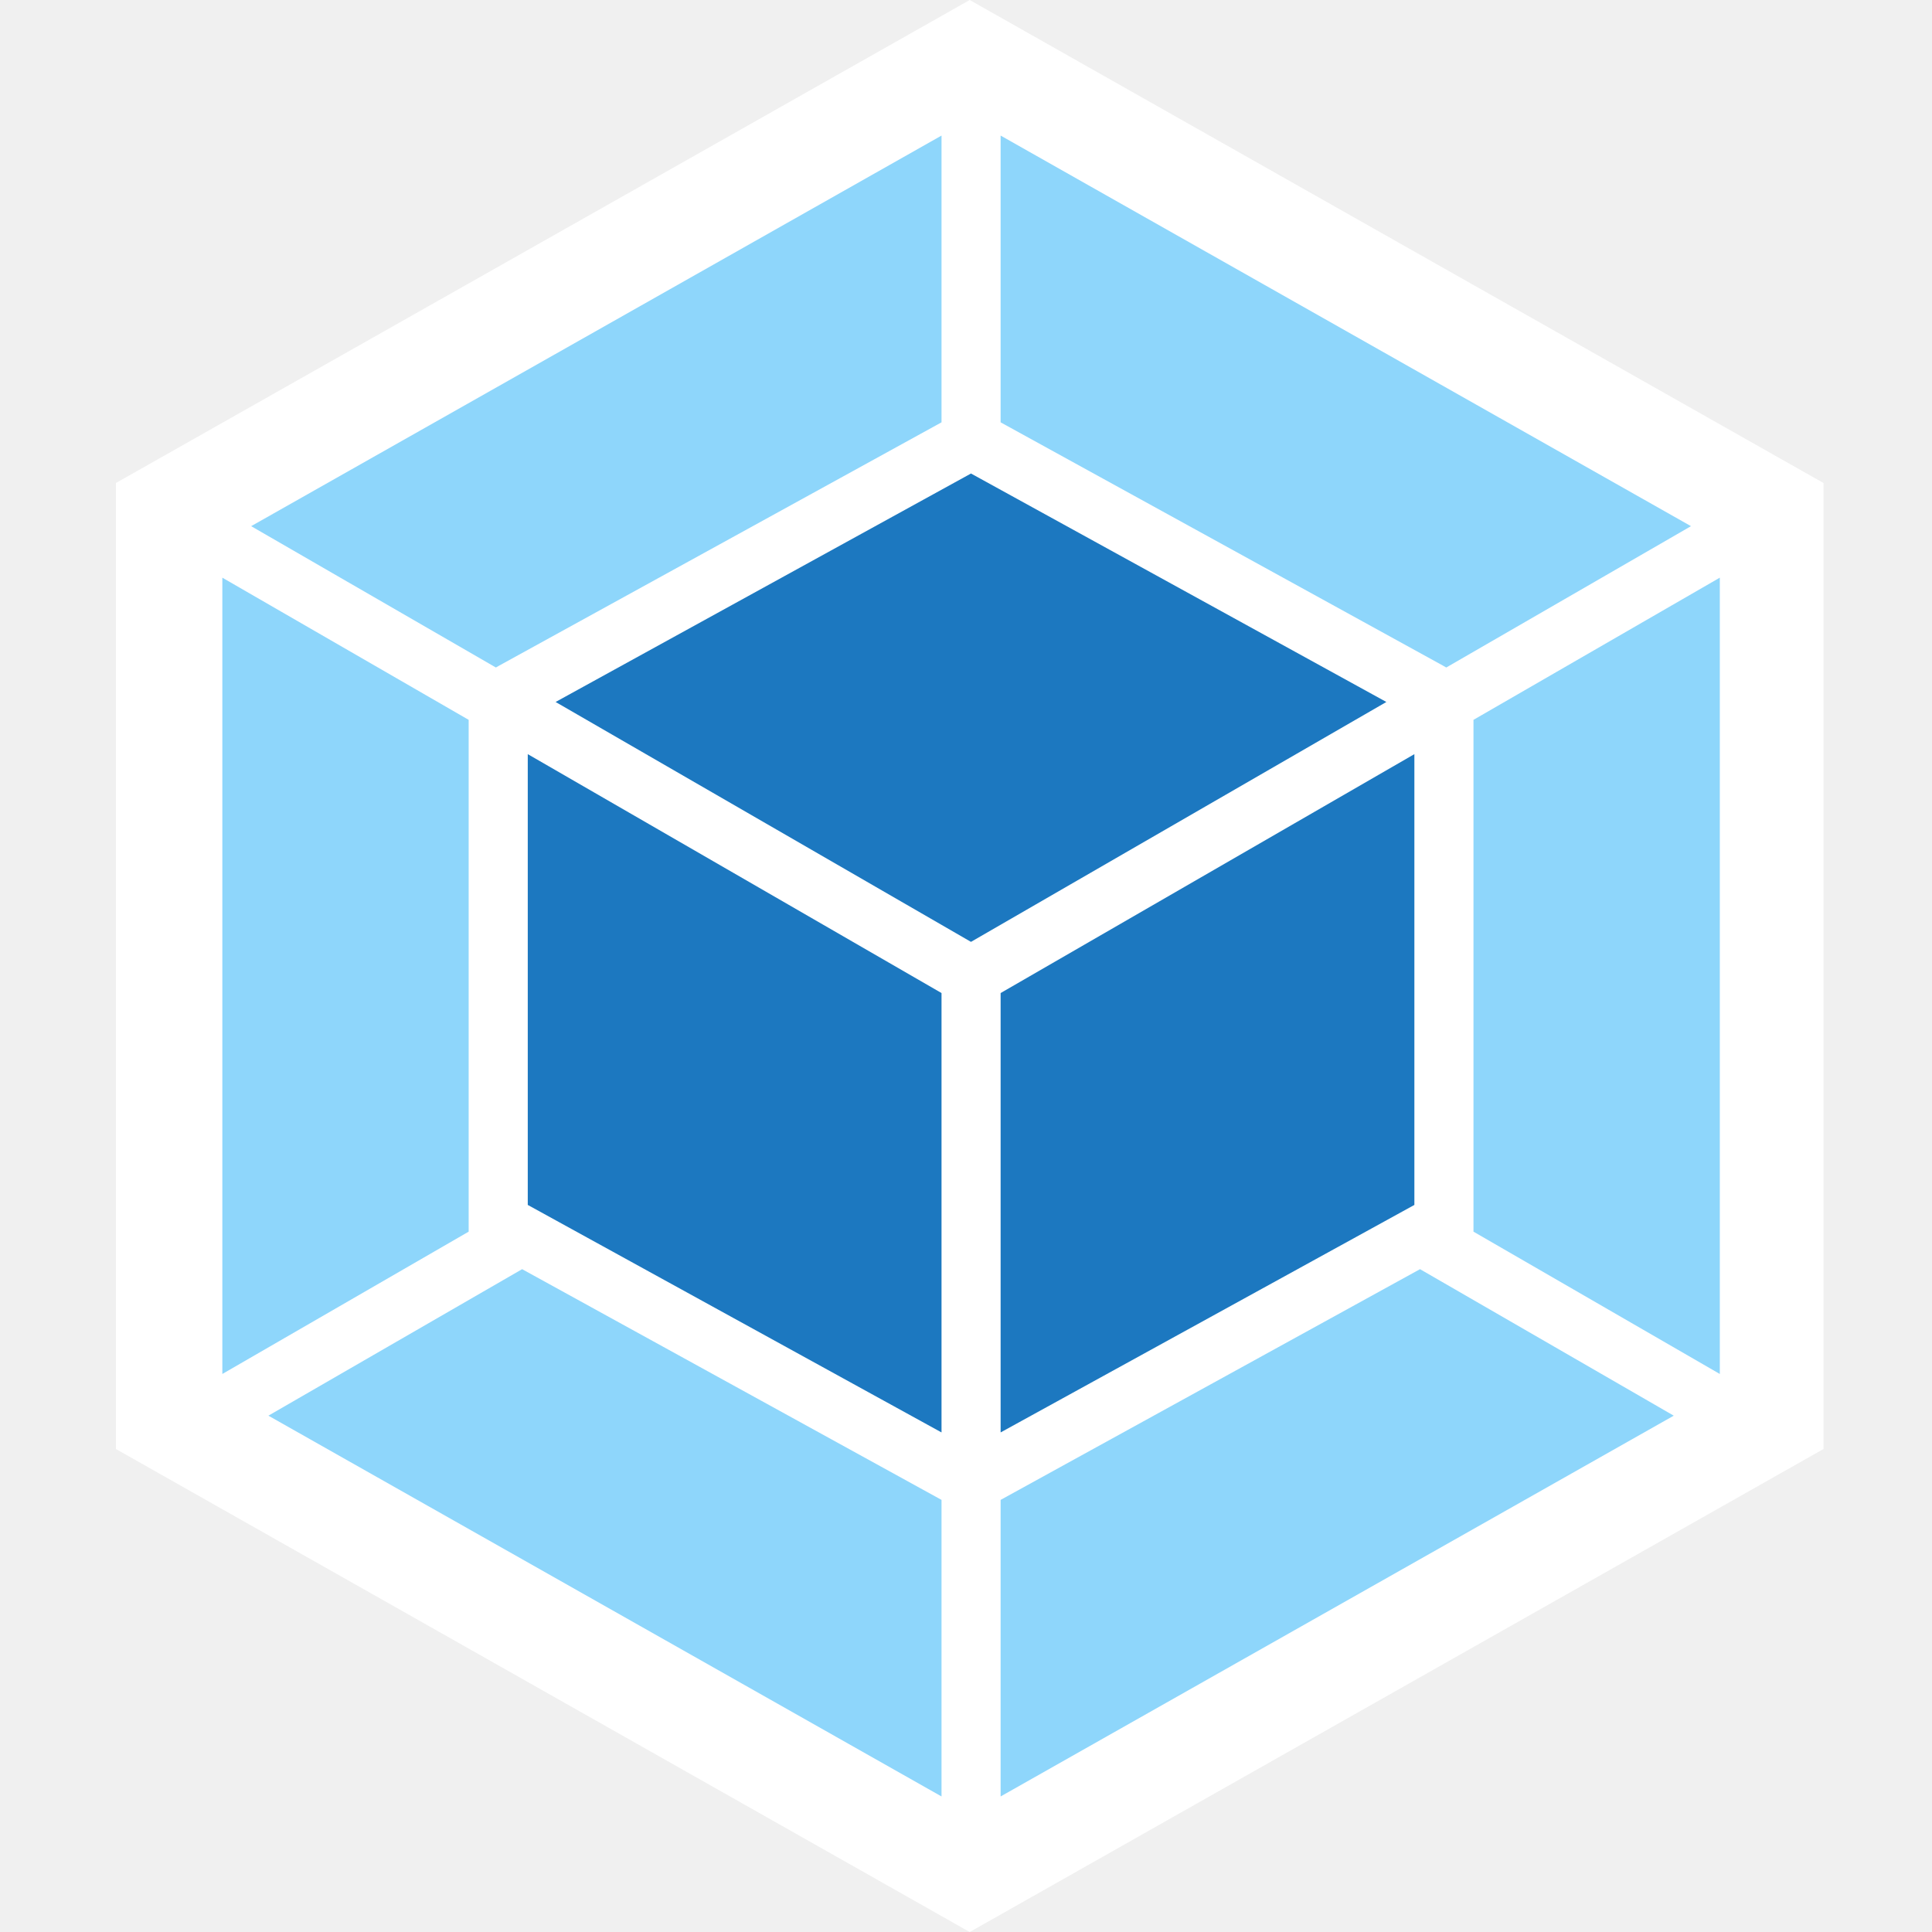
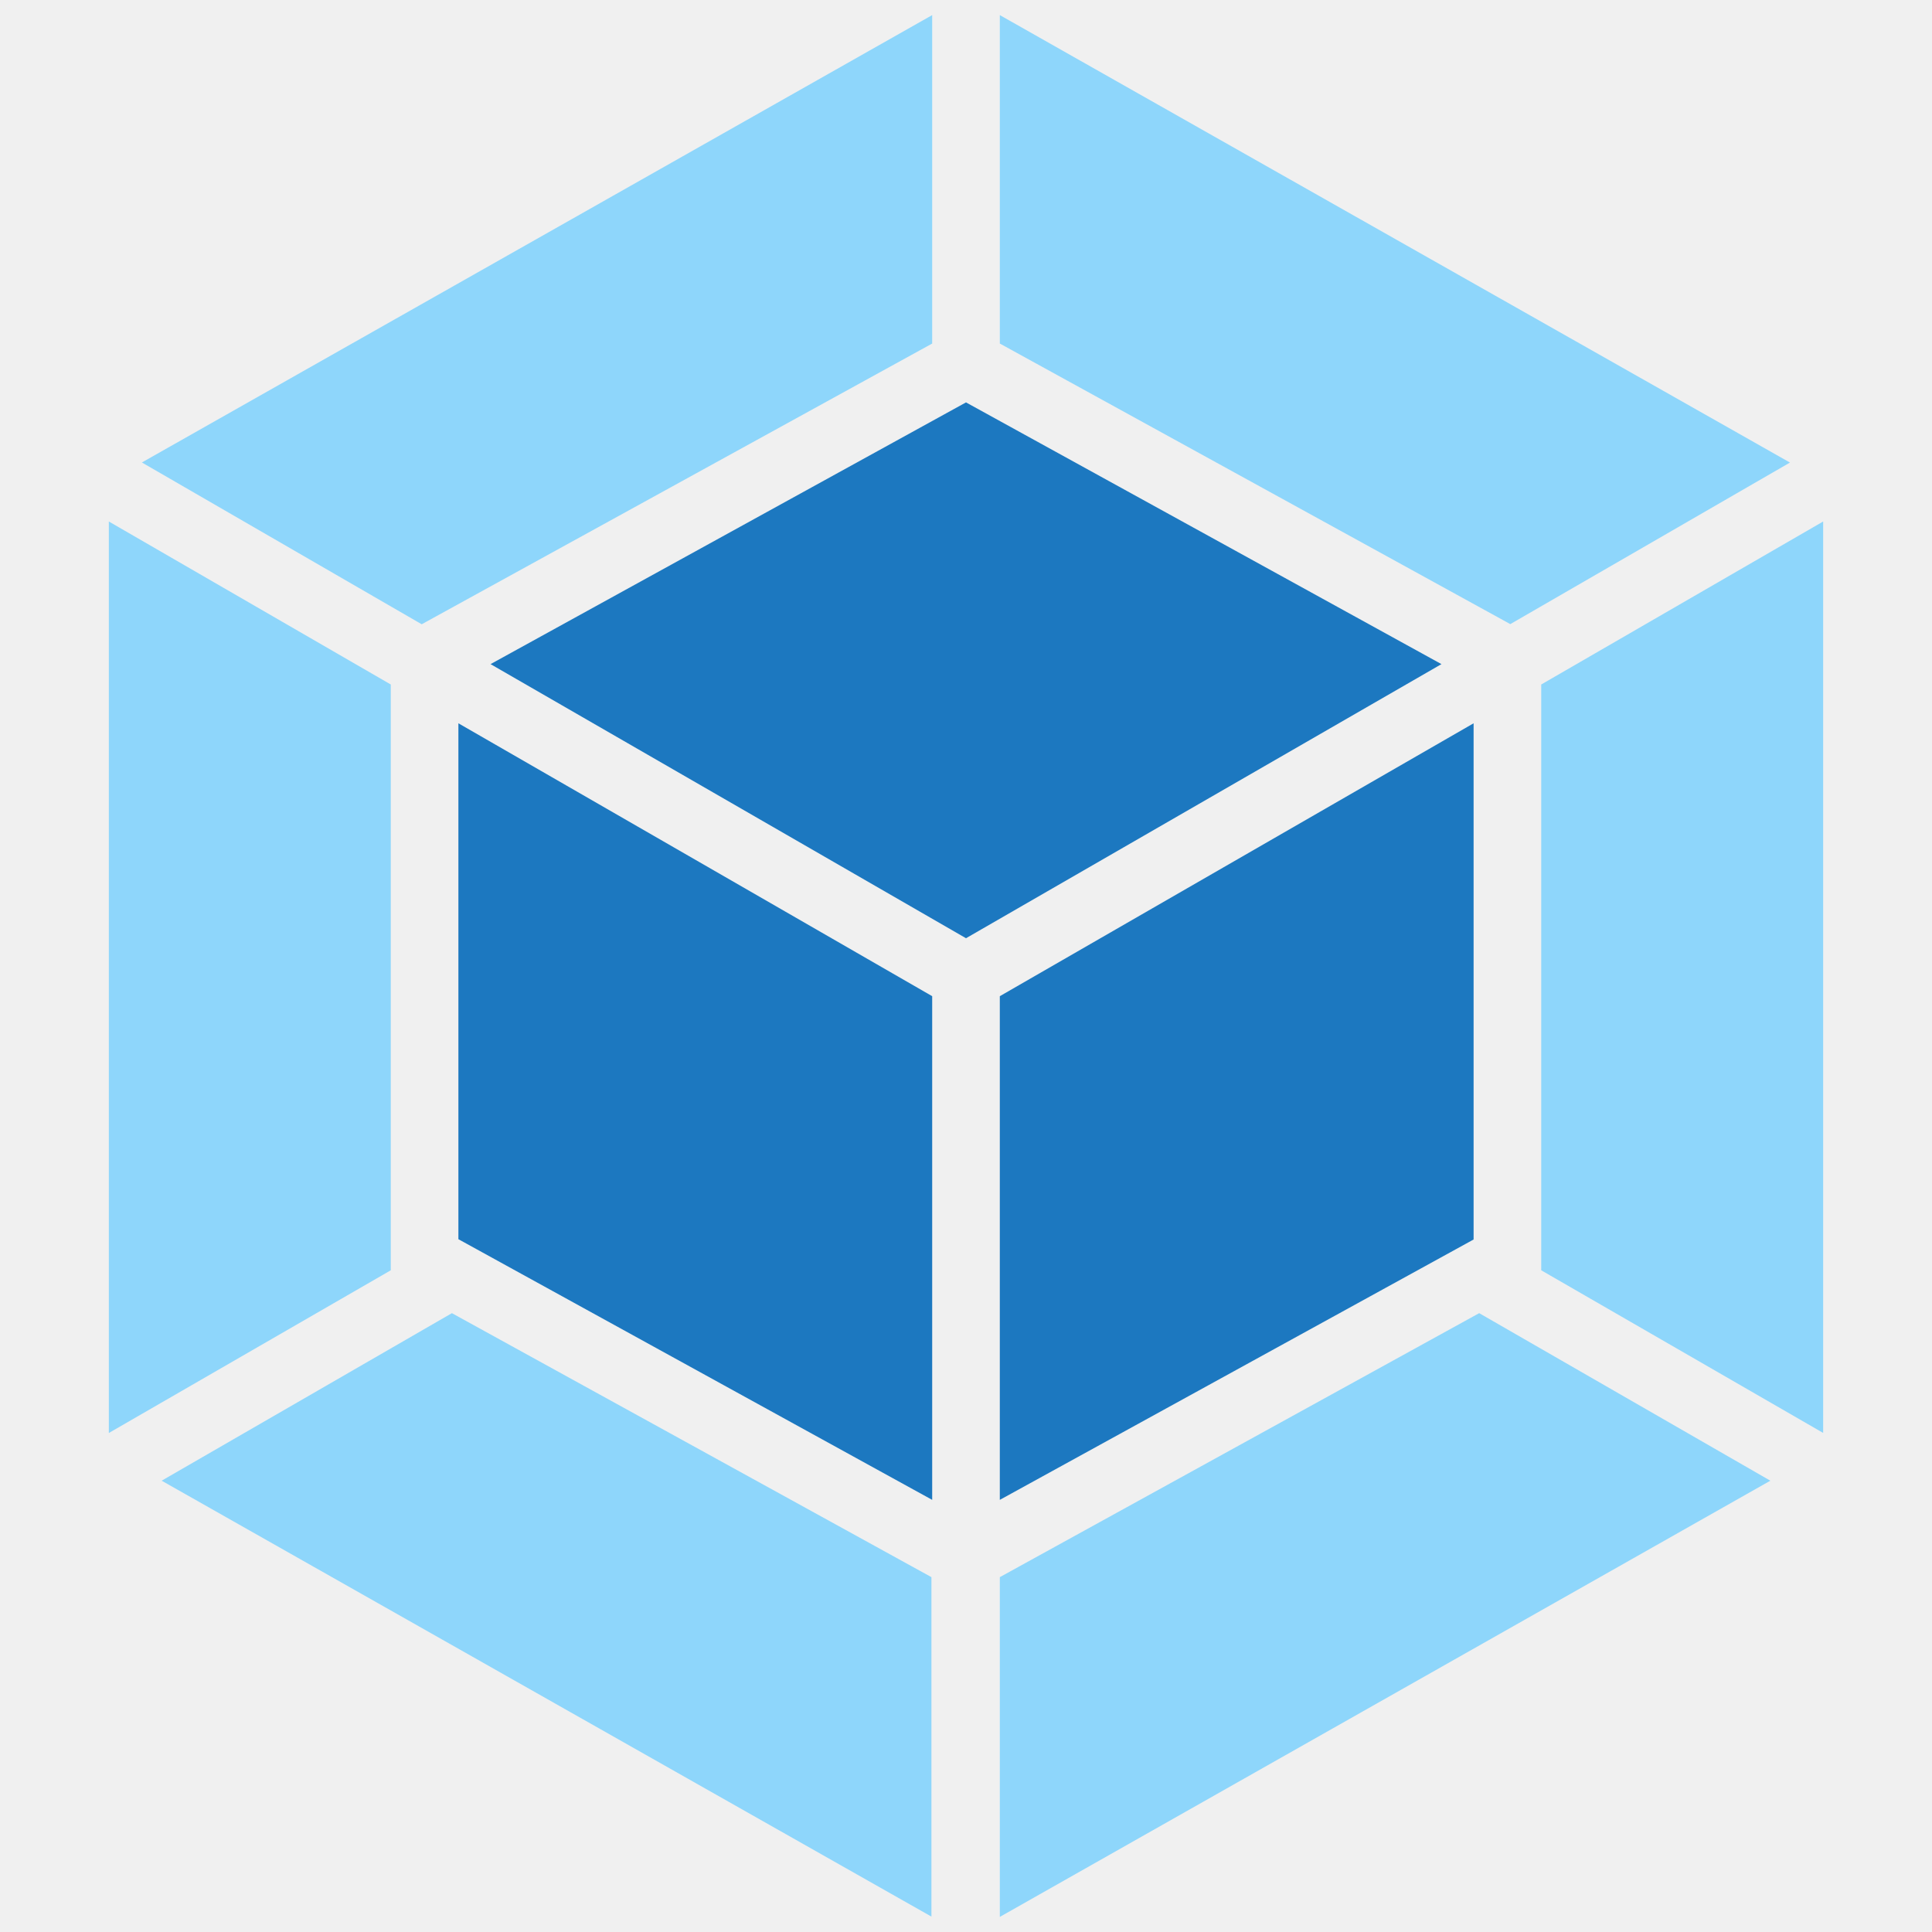
- <svg xmlns="http://www.w3.org/2000/svg" fill="none" viewBox="0 0 100 100">
-   <path fill="#fff" d="M50.192 0 6 25v50l44.192 25.001 44.191-25V25z" />
-   <path fill="#8ED6FB" d="m13.892 73.275 34.841 19.709v-15.35L27.025 65.692zm-2.384-2.158V29.9l12.75 7.359V63.75zm75.125 2.158L51.792 92.984v-15.35L73.5 65.692zm2.384-2.158V29.9l-12.75 7.359V63.75zm-1.492-43.883L51.792 7.017V21.86l22.891 12.59.175.1zm-74.525 0L48.733 7.017V21.86L25.842 34.45l-.175.1z" />
-   <path fill="#1C78C0" d="m51.792 74.142 21.416-11.775V39.034L51.792 51.4zm-3.059 0L27.317 62.367V39.034L48.733 51.4zm23.025-37.808-21.5-11.825-21.5 11.825 21.5 12.417z" />
+ <svg xmlns="http://www.w3.org/2000/svg" viewBox="0 0 128 128">
+   <path fill="#8ed6fb" d="M117.29 98.1L66.24 127v-22.51L98 87l19.29 11.1zm3.5-3.16V34.55l-18.68 10.8v38.81l18.67 10.77zM10.71 98.1l51 28.88v-22.49L29.94 87zm-3.5-3.16V34.55l18.68 10.8v38.81zm2.19-64.3L61.76 1v21.76L28.21 41.21l-.27.15zm109.18 0L66.24 1v21.76L99.79 41.2l.27.15 18.54-10.71z" />
+   <path fill="#1c78c0" d="M61.76 99.37L30.37 82.1V47.92L61.76 66zm4.48 0l31.39-17.25v-34.2L66.24 66zM32.5 44L64 26.66 95.5 44 64 62.16 32.5 44z" />
</svg>
